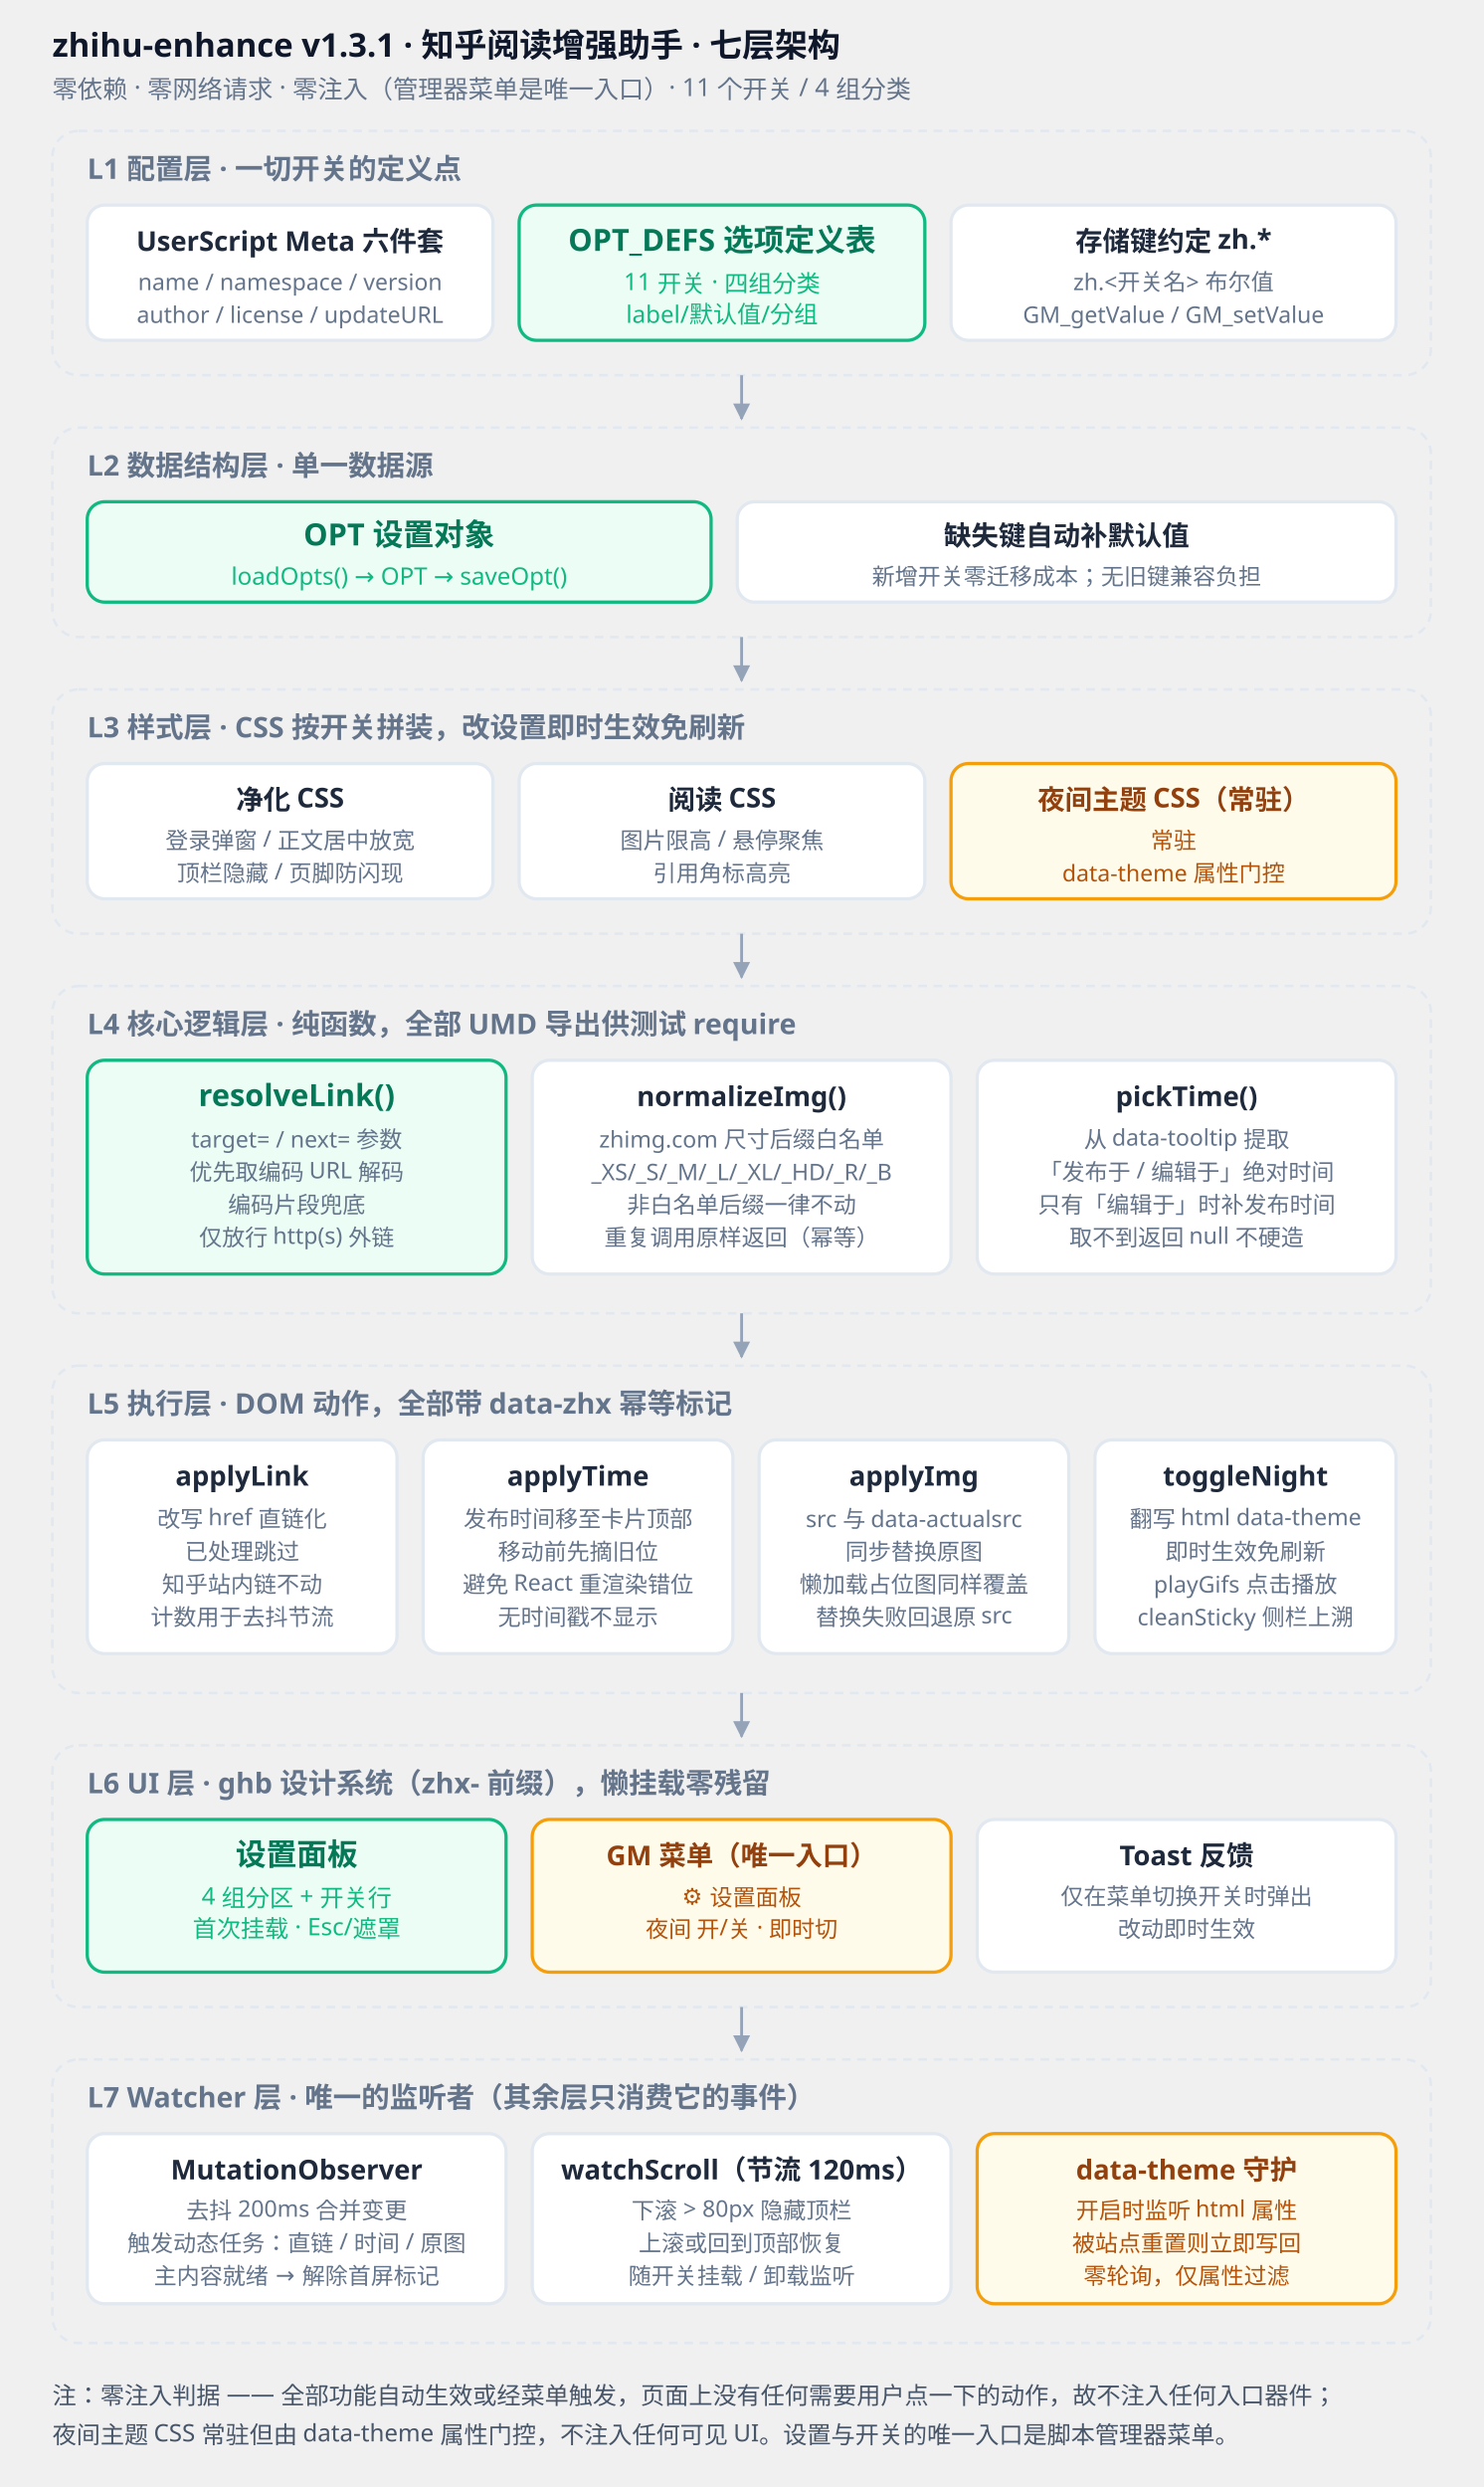
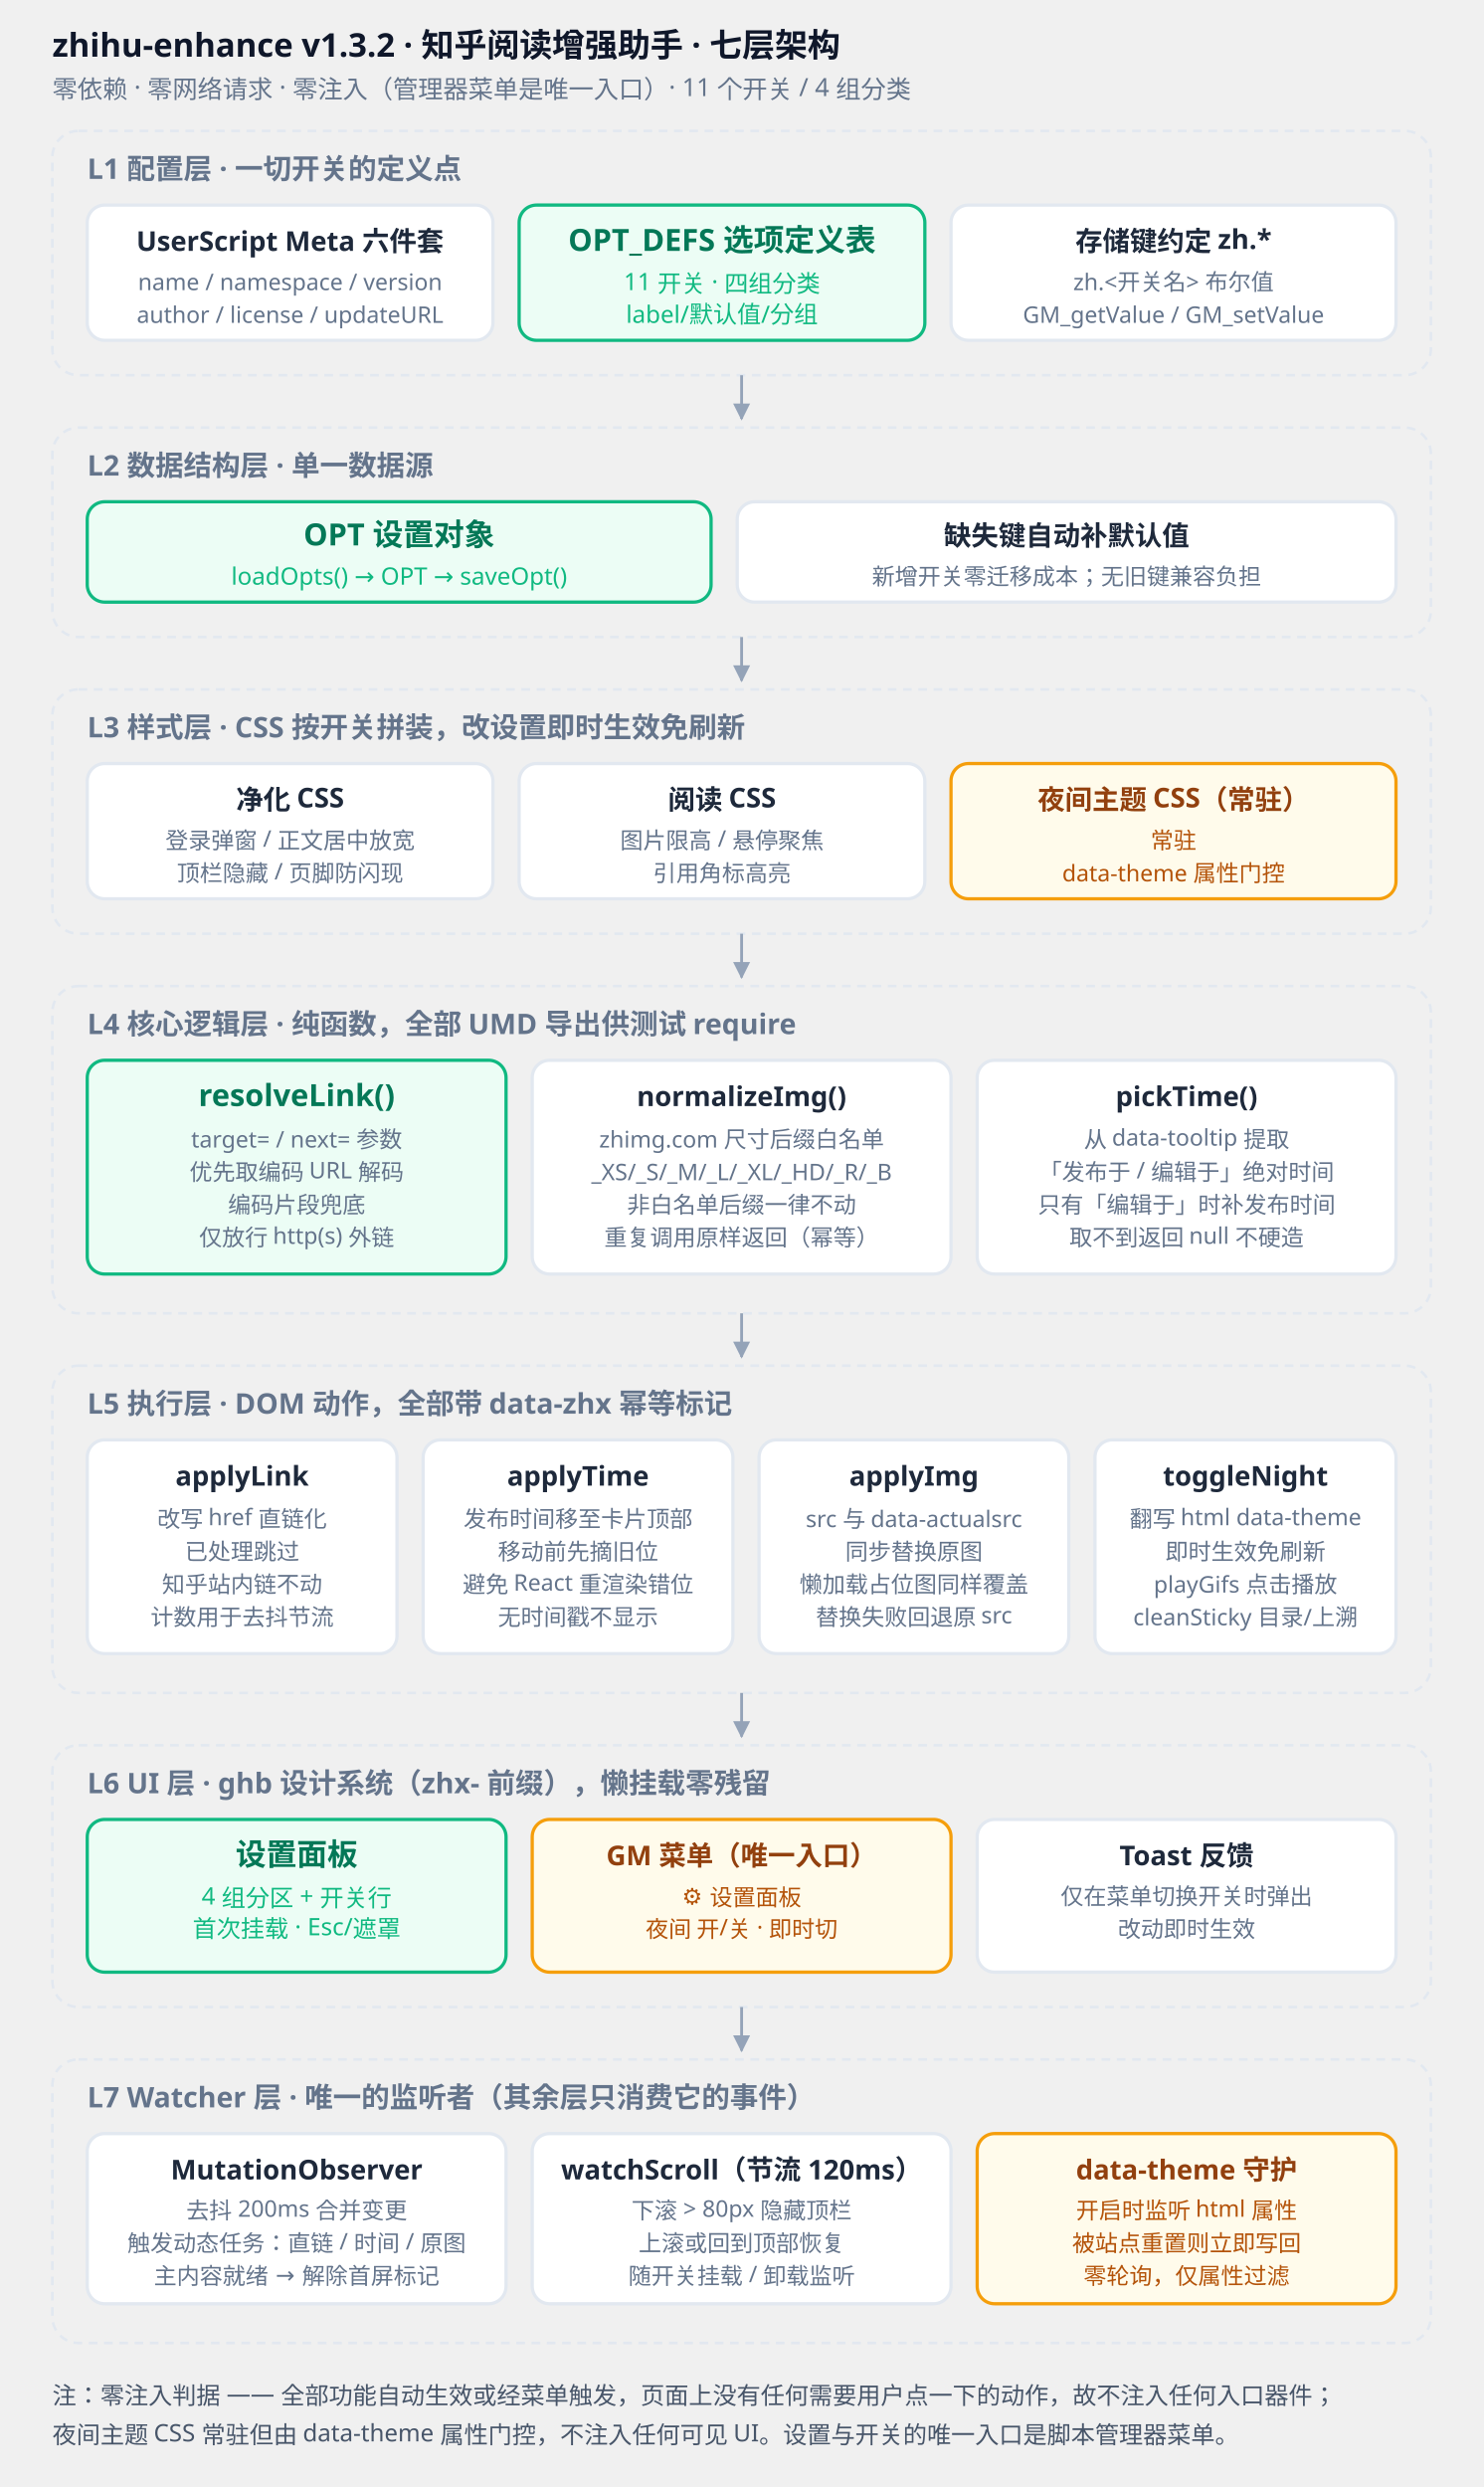
<svg xmlns="http://www.w3.org/2000/svg" viewBox="0 0 680 1140">
  <defs>
    <style>
      .layer { fill: none; stroke: #e2e8f0; stroke-width: 1.2; stroke-dasharray: 4 3; }
      .layer-title { font-family: sans-serif; font-size: 13px; font-weight: 600; fill: #64748b; }
      .node { fill: #ffffff; stroke: #e2e8f0; stroke-width: 1.5; }
      .nt { font-family: sans-serif; font-size: 12.5px; font-weight: 600; fill: #1e293b; }
      .nd { font-family: sans-serif; font-size: 10.5px; fill: #64748b; }
      .arrow { stroke: #94a3b8; stroke-width: 1.3; fill: none; }
      .band { fill: #ecfdf5; stroke: #10b981; stroke-width: 1.5; }
      .band-t { font-family: sans-serif; font-size: 14px; font-weight: 700; fill: #047857; }
      .band-d { font-family: sans-serif; font-size: 11px; fill: #10b981; }
      .warn { fill: #fffbeb; stroke: #f59e0b; stroke-width: 1.5; }
      .warn-t { font-family: sans-serif; font-size: 12.5px; font-weight: 600; fill: #92400e; }
      .warn-d { font-family: sans-serif; font-size: 10.5px; fill: #b45309; }
      .h1 { font-family: sans-serif; font-size: 15px; font-weight: 700; fill: #0f172a; }
      .h2 { font-family: sans-serif; font-size: 11.5px; fill: #64748b; }
      .note { font-family: sans-serif; font-size: 11px; fill: #475569; }
    </style>
    <marker id="ar" viewBox="0 0 10 10" refX="9" refY="5" markerWidth="6" markerHeight="6" orient="auto-start-reverse">
      <path d="M0 0 L10 5 L0 10 z" fill="#94a3b8" />
    </marker>
  </defs>
-   <text x="24" y="26" class="h1">zhihu-enhance v1.3.1 · 知乎阅读增强助手 · 七层架构</text>
+   <text x="24" y="26" class="h1">zhihu-enhance v1.3.2 · 知乎阅读增强助手 · 七层架构</text>
  <text x="24" y="45" class="h2">零依赖 · 零网络请求 · 零注入（管理器菜单是唯一入口）· 11 个开关 / 4 组分类</text>
  <rect x="24" y="60" width="632" height="112" rx="12" class="layer" />
  <text x="40" y="82" class="layer-title">L1 配置层 · 一切开关的定义点</text>
  <rect x="40" y="94" width="186" height="62" rx="8" class="node" />
  <text x="133" y="115" class="nt" text-anchor="middle">UserScript Meta 六件套</text>
  <text x="133" y="133" class="nd" text-anchor="middle">name / namespace / version</text>
  <text x="133" y="148" class="nd" text-anchor="middle">author / license / updateURL</text>
  <rect x="238" y="94" width="186" height="62" rx="8" class="band" />
  <text x="331" y="115" class="band-t" text-anchor="middle">OPT_DEFS 选项定义表</text>
  <text x="331" y="133" class="band-d" text-anchor="middle">11 开关 · 四组分类</text>
  <text x="331" y="148" class="band-d" text-anchor="middle">label/默认值/分组</text>
  <rect x="436" y="94" width="204" height="62" rx="8" class="node" />
  <text x="538" y="115" class="nt" text-anchor="middle">存储键约定 zh.*</text>
  <text x="538" y="133" class="nd" text-anchor="middle">zh.&lt;开关名&gt; 布尔值</text>
  <text x="538" y="148" class="nd" text-anchor="middle">GM_getValue / GM_setValue</text>
  <line x1="340" y1="172" x2="340" y2="192" class="arrow" marker-end="url(#ar)" />
  <rect x="24" y="196" width="632" height="96" rx="12" class="layer" />
  <text x="40" y="218" class="layer-title">L2 数据结构层 · 单一数据源</text>
  <rect x="40" y="230" width="286" height="46" rx="8" class="band" />
  <text x="183" y="250" class="band-t" text-anchor="middle">OPT 设置对象</text>
  <text x="183" y="268" class="band-d" text-anchor="middle">loadOpts() → OPT → saveOpt()</text>
  <rect x="338" y="230" width="302" height="46" rx="8" class="node" />
  <text x="489" y="250" class="nt" text-anchor="middle">缺失键自动补默认值</text>
  <text x="489" y="268" class="nd" text-anchor="middle">新增开关零迁移成本；无旧键兼容负担</text>
  <line x1="340" y1="292" x2="340" y2="312" class="arrow" marker-end="url(#ar)" />
  <rect x="24" y="316" width="632" height="112" rx="12" class="layer" />
  <text x="40" y="338" class="layer-title">L3 样式层 · CSS 按开关拼装，改设置即时生效免刷新</text>
  <rect x="40" y="350" width="186" height="62" rx="8" class="node" />
  <text x="133" y="371" class="nt" text-anchor="middle">净化 CSS</text>
  <text x="133" y="389" class="nd" text-anchor="middle">登录弹窗 / 正文居中放宽</text>
  <text x="133" y="404" class="nd" text-anchor="middle">顶栏隐藏 / 页脚防闪现</text>
  <rect x="238" y="350" width="186" height="62" rx="8" class="node" />
  <text x="331" y="371" class="nt" text-anchor="middle">阅读 CSS</text>
  <text x="331" y="389" class="nd" text-anchor="middle">图片限高 / 悬停聚焦</text>
  <text x="331" y="404" class="nd" text-anchor="middle">引用角标高亮</text>
  <rect x="436" y="350" width="204" height="62" rx="8" class="warn" />
  <text x="538" y="371" class="warn-t" text-anchor="middle">夜间主题 CSS（常驻）</text>
  <text x="538" y="389" class="warn-d" text-anchor="middle">常驻</text>
  <text x="538" y="404" class="warn-d" text-anchor="middle">data-theme 属性门控</text>
  <line x1="340" y1="428" x2="340" y2="448" class="arrow" marker-end="url(#ar)" />
  <rect x="24" y="452" width="632" height="150" rx="12" class="layer" />
  <text x="40" y="474" class="layer-title">L4 核心逻辑层 · 纯函数，全部 UMD 导出供测试 require</text>
  <rect x="40" y="486" width="192" height="98" rx="8" class="band" />
  <text x="136" y="507" class="band-t" text-anchor="middle">resolveLink()</text>
  <text x="136" y="526" class="nd" text-anchor="middle">target= / next= 参数</text>
  <text x="136" y="541" class="nd" text-anchor="middle">优先取编码 URL 解码</text>
  <text x="136" y="556" class="nd" text-anchor="middle">编码片段兜底</text>
  <text x="136" y="571" class="nd" text-anchor="middle">仅放行 http(s) 外链</text>
  <rect x="244" y="486" width="192" height="98" rx="8" class="node" />
  <text x="340" y="507" class="nt" text-anchor="middle">normalizeImg()</text>
  <text x="340" y="526" class="nd" text-anchor="middle">zhimg.com 尺寸后缀白名单</text>
  <text x="340" y="541" class="nd" text-anchor="middle">_XS/_S/_M/_L/_XL/_HD/_R/_B</text>
  <text x="340" y="556" class="nd" text-anchor="middle">非白名单后缀一律不动</text>
  <text x="340" y="571" class="nd" text-anchor="middle">重复调用原样返回（幂等）</text>
  <rect x="448" y="486" width="192" height="98" rx="8" class="node" />
  <text x="544" y="507" class="nt" text-anchor="middle">pickTime()</text>
  <text x="544" y="526" class="nd" text-anchor="middle">从 data-tooltip 提取</text>
  <text x="544" y="541" class="nd" text-anchor="middle">「发布于 / 编辑于」绝对时间</text>
  <text x="544" y="556" class="nd" text-anchor="middle">只有「编辑于」时补发布时间</text>
  <text x="544" y="571" class="nd" text-anchor="middle">取不到返回 null 不硬造</text>
  <line x1="340" y1="602" x2="340" y2="622" class="arrow" marker-end="url(#ar)" />
  <rect x="24" y="626" width="632" height="150" rx="12" class="layer" />
  <text x="40" y="648" class="layer-title">L5 执行层 · DOM 动作，全部带 data-zhx 幂等标记</text>
  <rect x="40" y="660" width="142" height="98" rx="8" class="node" />
  <text x="111" y="681" class="nt" text-anchor="middle">applyLink</text>
  <text x="111" y="700" class="nd" text-anchor="middle">改写 href 直链化</text>
  <text x="111" y="715" class="nd" text-anchor="middle">已处理跳过</text>
  <text x="111" y="730" class="nd" text-anchor="middle">知乎站内链不动</text>
  <text x="111" y="745" class="nd" text-anchor="middle">计数用于去抖节流</text>
  <rect x="194" y="660" width="142" height="98" rx="8" class="node" />
  <text x="265" y="681" class="nt" text-anchor="middle">applyTime</text>
  <text x="265" y="700" class="nd" text-anchor="middle">发布时间移至卡片顶部</text>
  <text x="265" y="715" class="nd" text-anchor="middle">移动前先摘旧位</text>
  <text x="265" y="730" class="nd" text-anchor="middle">避免 React 重渲染错位</text>
  <text x="265" y="745" class="nd" text-anchor="middle">无时间戳不显示</text>
  <rect x="348" y="660" width="142" height="98" rx="8" class="node" />
  <text x="419" y="681" class="nt" text-anchor="middle">applyImg</text>
  <text x="419" y="700" class="nd" text-anchor="middle">src 与 data-actualsrc</text>
  <text x="419" y="715" class="nd" text-anchor="middle">同步替换原图</text>
  <text x="419" y="730" class="nd" text-anchor="middle">懒加载占位图同样覆盖</text>
  <text x="419" y="745" class="nd" text-anchor="middle">替换失败回退原 src</text>
  <rect x="502" y="660" width="138" height="98" rx="8" class="node" />
  <text x="571" y="681" class="nt" text-anchor="middle">toggleNight</text>
  <text x="571" y="700" class="nd" text-anchor="middle">翻写 html data-theme</text>
  <text x="571" y="715" class="nd" text-anchor="middle">即时生效免刷新</text>
  <text x="571" y="730" class="nd" text-anchor="middle">playGifs 点击播放</text>
-   <text x="571" y="745" class="nd" text-anchor="middle">cleanSticky 侧栏上溯</text>
+   <text x="571" y="745" class="nd" text-anchor="middle">cleanSticky 目录/上溯</text>
  <line x1="340" y1="776" x2="340" y2="796" class="arrow" marker-end="url(#ar)" />
  <rect x="24" y="800" width="632" height="120" rx="12" class="layer" />
  <text x="40" y="822" class="layer-title">L6 UI 层 · ghb 设计系统（zhx- 前缀），懒挂载零残留</text>
  <rect x="40" y="834" width="192" height="70" rx="8" class="band" />
  <text x="136" y="855" class="band-t" text-anchor="middle">设置面板</text>
  <text x="136" y="873" class="band-d" text-anchor="middle">4 组分区 + 开关行</text>
  <text x="136" y="888" class="band-d" text-anchor="middle">首次挂载 · Esc/遮罩</text>
  <rect x="244" y="834" width="192" height="70" rx="8" class="warn" />
  <text x="340" y="855" class="warn-t" text-anchor="middle">GM 菜单（唯一入口）</text>
  <text x="340" y="873" class="warn-d" text-anchor="middle">⚙ 设置面板</text>
  <text x="340" y="888" class="warn-d" text-anchor="middle">夜间 开/关 · 即时切</text>
  <rect x="448" y="834" width="192" height="70" rx="8" class="node" />
  <text x="544" y="855" class="nt" text-anchor="middle">Toast 反馈</text>
  <text x="544" y="873" class="nd" text-anchor="middle">仅在菜单切换开关时弹出</text>
  <text x="544" y="888" class="nd" text-anchor="middle">改动即时生效</text>
  <line x1="340" y1="920" x2="340" y2="940" class="arrow" marker-end="url(#ar)" />
  <rect x="24" y="944" width="632" height="130" rx="12" class="layer" />
  <text x="40" y="966" class="layer-title">L7 Watcher 层 · 唯一的监听者（其余层只消费它的事件）</text>
  <rect x="40" y="978" width="192" height="78" rx="8" class="node" />
  <text x="136" y="999" class="nt" text-anchor="middle">MutationObserver</text>
  <text x="136" y="1017" class="nd" text-anchor="middle">去抖 200ms 合并变更</text>
  <text x="136" y="1032" class="nd" text-anchor="middle">触发动态任务：直链 / 时间 / 原图</text>
  <text x="136" y="1047" class="nd" text-anchor="middle">主内容就绪 → 解除首屏标记</text>
  <rect x="244" y="978" width="192" height="78" rx="8" class="node" />
  <text x="340" y="999" class="nt" text-anchor="middle">watchScroll（节流 120ms）</text>
  <text x="340" y="1017" class="nd" text-anchor="middle">下滚 &gt; 80px 隐藏顶栏</text>
  <text x="340" y="1032" class="nd" text-anchor="middle">上滚或回到顶部恢复</text>
  <text x="340" y="1047" class="nd" text-anchor="middle">随开关挂载 / 卸载监听</text>
  <rect x="448" y="978" width="192" height="78" rx="8" class="warn" />
  <text x="544" y="999" class="warn-t" text-anchor="middle">data-theme 守护</text>
  <text x="544" y="1017" class="warn-d" text-anchor="middle">开启时监听 html 属性</text>
  <text x="544" y="1032" class="warn-d" text-anchor="middle">被站点重置则立即写回</text>
  <text x="544" y="1047" class="warn-d" text-anchor="middle">零轮询，仅属性过滤</text>
  <text x="24" y="1102" class="note">注：零注入判据 —— 全部功能自动生效或经菜单触发，页面上没有任何需要用户点一下的动作，故不注入任何入口器件；</text>
  <text x="24" y="1120" class="note">夜间主题 CSS 常驻但由 data-theme 属性门控，不注入任何可见 UI。设置与开关的唯一入口是脚本管理器菜单。</text>
</svg>
